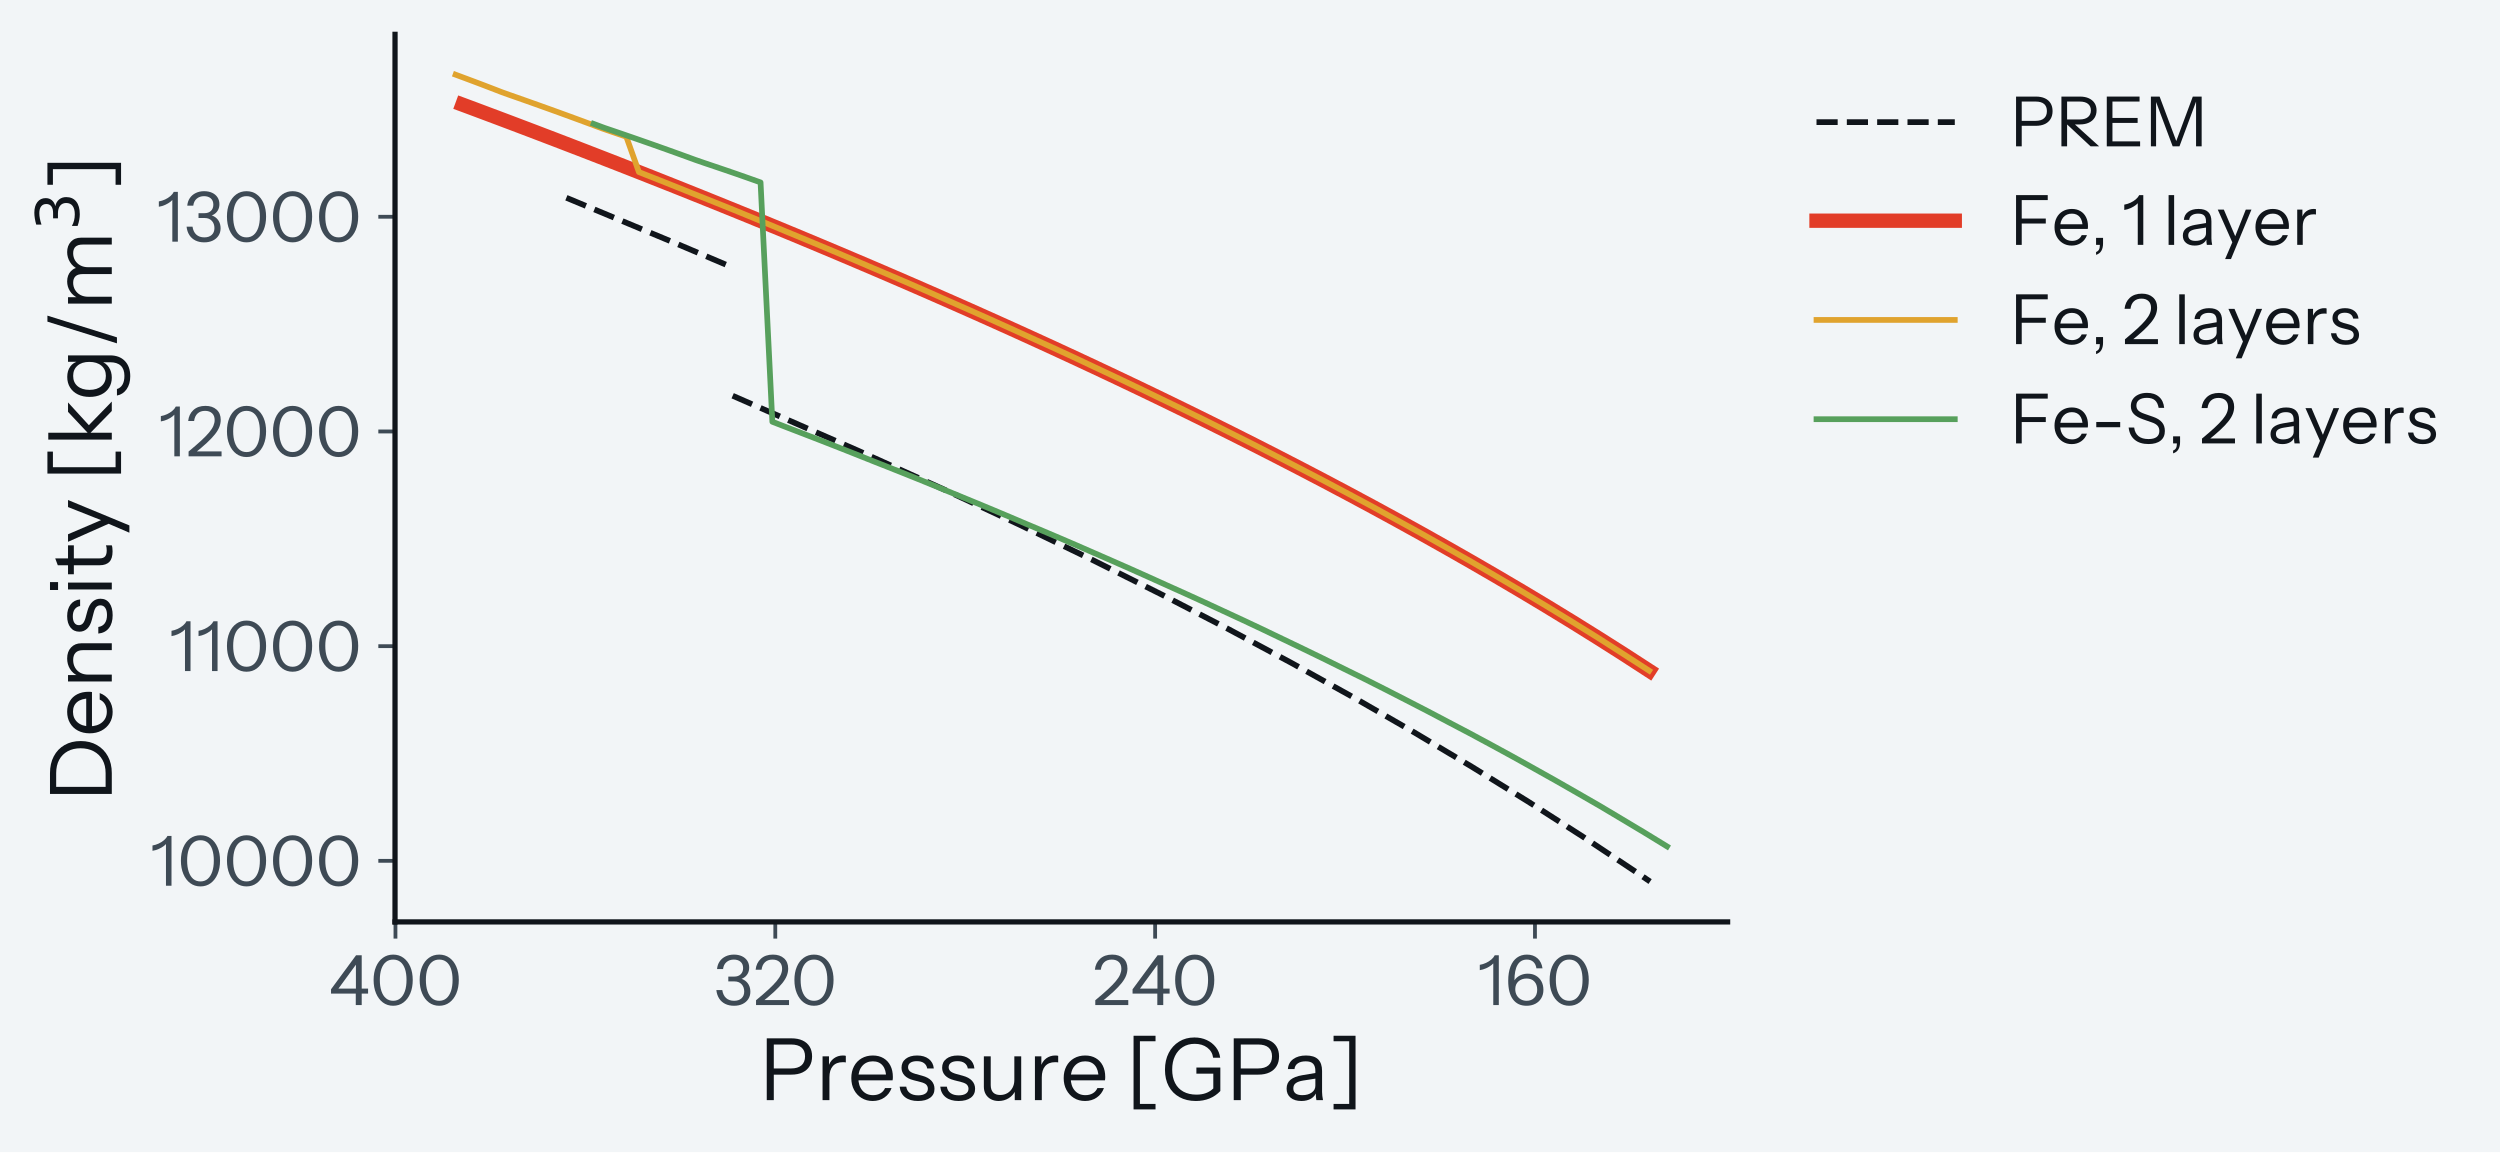
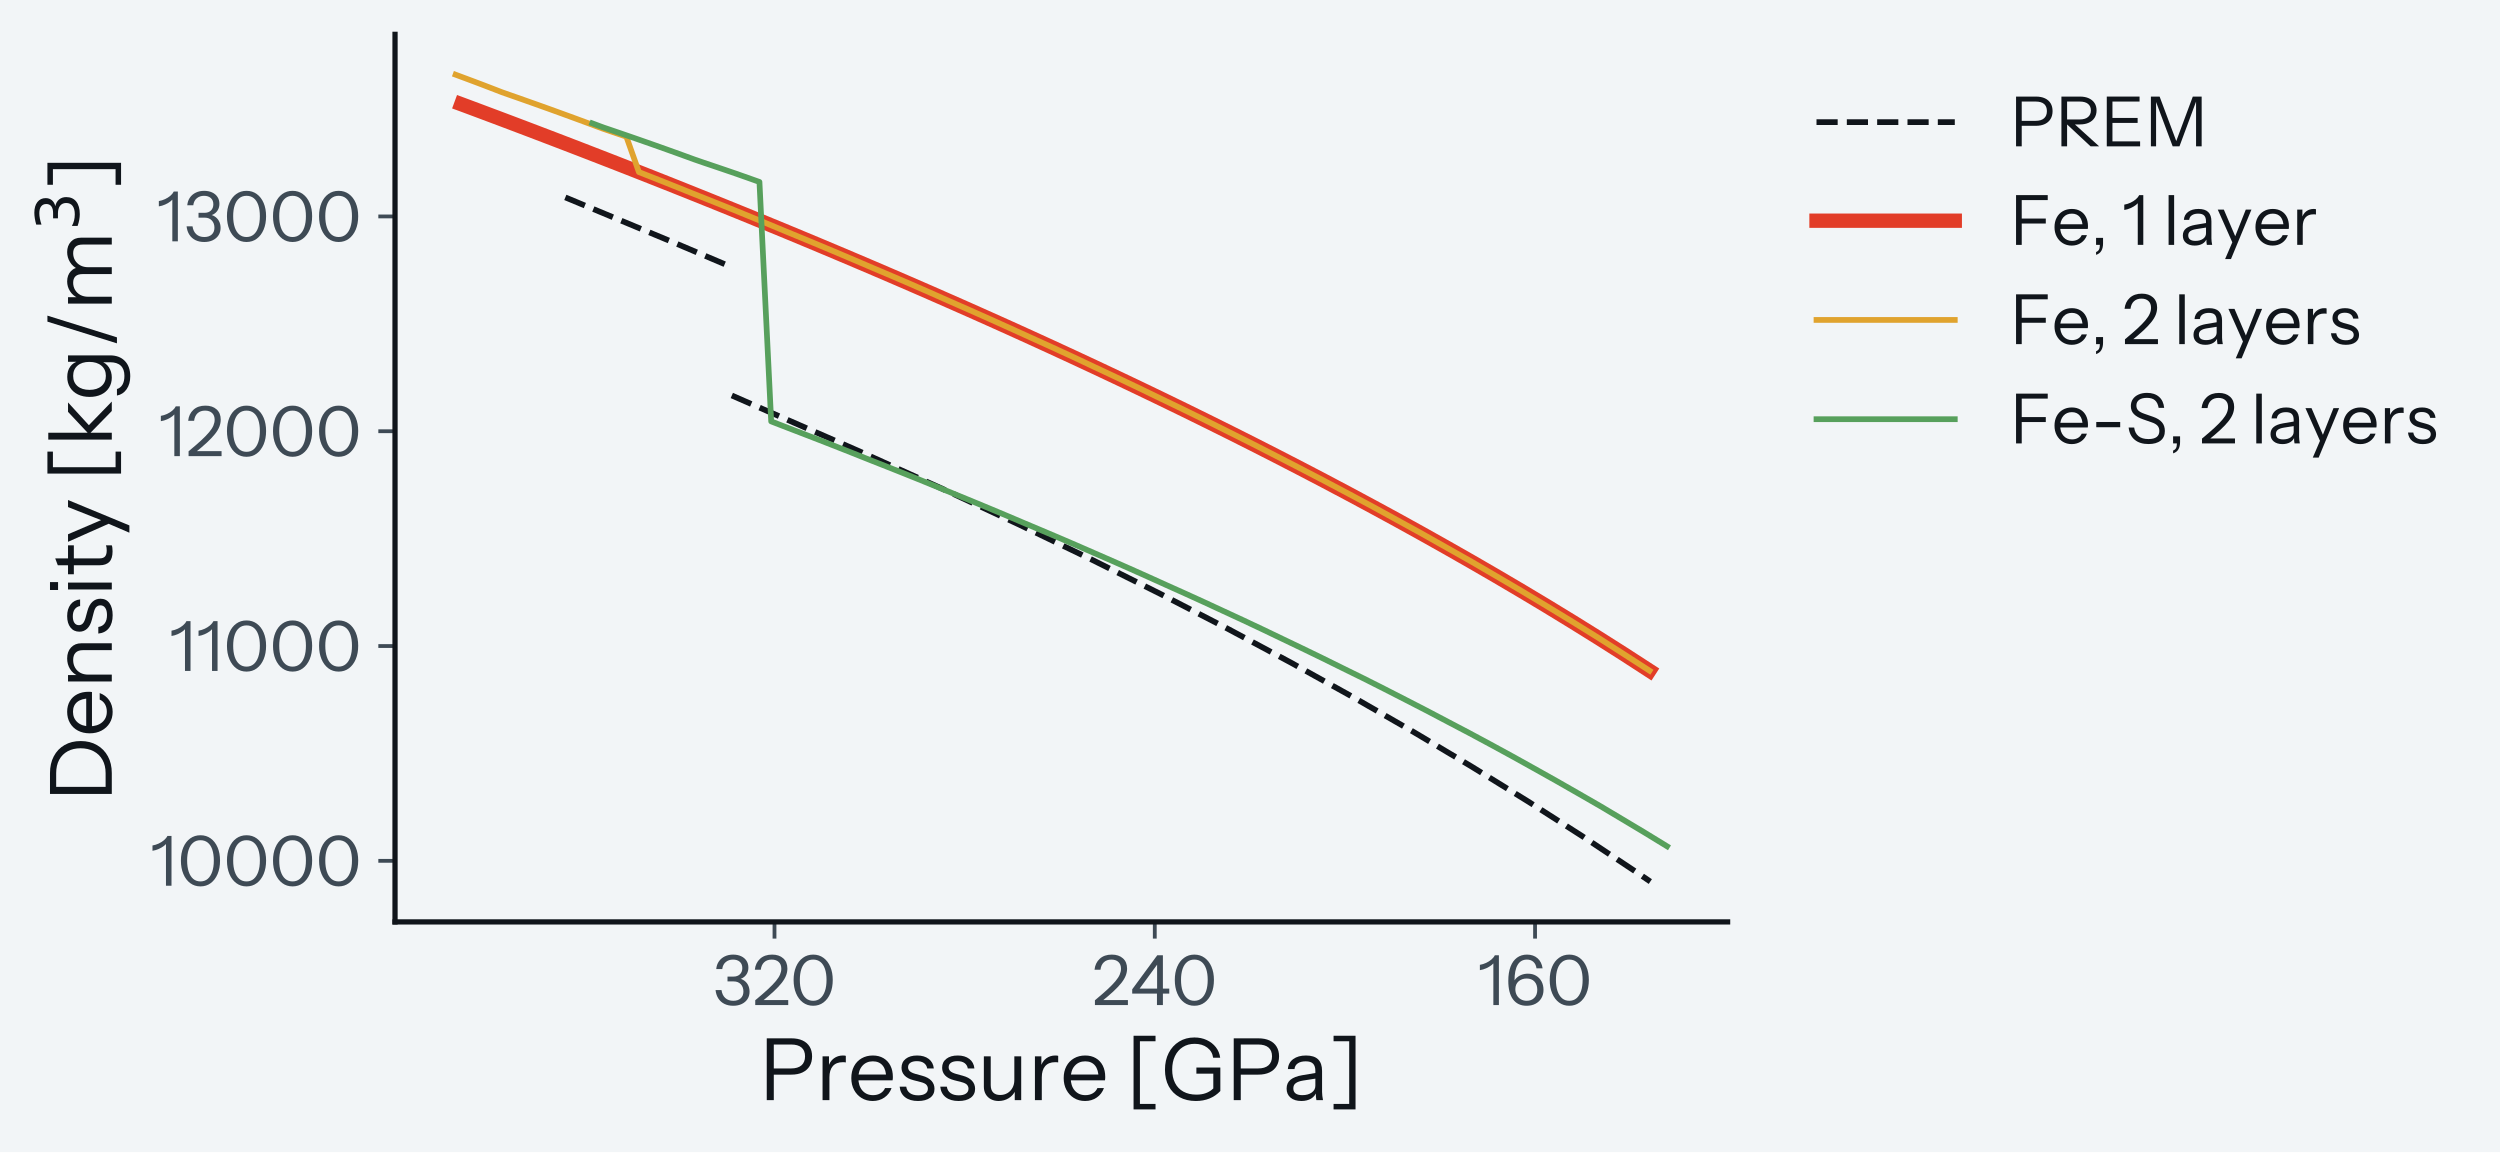
<svg xmlns="http://www.w3.org/2000/svg" xmlns:xlink="http://www.w3.org/1999/xlink" width="524.229pt" height="241.579pt" viewBox="0 0 524.229 241.579" version="1.1">
  <defs>
    <style type="text/css">*{stroke-linejoin: round; stroke-linecap: butt}</style>
  </defs>
  <g id="figure_1">
    <g id="patch_1">
      <path d="M 0 241.579  L 524.229 241.579  L 524.229 0  L 0 0  z " style="fill: #f2f5f7" />
    </g>
    <g id="axes_1">
      <g id="patch_2">
        <path d="M 82.833 193.316  L 362.265 193.316  L 362.265 7.2  L 82.833 7.2  z " style="fill: #f2f5f7" />
      </g>
      <g id="matplotlib.axis_1">
        <g id="xtick_1">
          <g id="line2d_1">
            <defs>
              <path id="m2a301ba8c9" d="M 0 0  L 0 3.5  " style="stroke: #3e4a55; stroke-width: 0.8" />
            </defs>
            <g>
-               <use xlink:href="#m2a301ba8c9" x="321.87" y="193.316" style="fill: #3e4a55; stroke: #3e4a55; stroke-width: 0.8" />
+               <use xlink:href="#m2a301ba8c9" x="321.888" y="193.316" style="fill: #3e4a55; stroke: #3e4a55; stroke-width: 0.8" />
            </g>
          </g>
          <g id="text_1">
-             <g style="fill: #3e4a55" transform="translate(309.8644 210.7564) scale(0.145 -0.145)">
+             <g style="fill: #3e4a55" transform="translate(309.8828 210.7564) scale(0.145 -0.145)">
              <defs>
                <path id="InstrumentSans-Regular-31" d="M 1440 0  L 1440 4083  L 1574 4051  Q 1498 3878 1280 3705  Q 1062 3533 777 3405  Q 493 3277 192 3232  L 192 3725  Q 493 3776 768 3904  Q 1043 4032 1257 4214  Q 1472 4397 1574 4608  L 1952 4608  L 1952 0  L 1440 0  z " transform="scale(0.015625)" />
                <path id="InstrumentSans-Regular-36" d="M 2010 -64  Q 1197 -64 758 528  Q 320 1120 320 2240  Q 320 3014 528 3558  Q 736 4102 1126 4387  Q 1517 4672 2054 4672  Q 2643 4672 3027 4333  Q 3411 3994 3494 3398  L 2931 3398  Q 2874 3795 2640 4003  Q 2406 4211 2048 4211  Q 1478 4211 1187 3724  Q 896 3238 896 2266  L 896 1850  L 749 1907  Q 806 2208 1004 2432  Q 1203 2656 1497 2781  Q 1792 2906 2131 2906  Q 2566 2906 2889 2717  Q 3213 2528 3395 2192  Q 3578 1856 3578 1408  Q 3578 966 3379 633  Q 3181 301 2829 118  Q 2477 -64 2010 -64  z M 2029 397  Q 2464 397 2733 672  Q 3002 947 3002 1414  Q 3002 1901 2742 2179  Q 2483 2458 2016 2458  Q 1568 2458 1270 2195  Q 973 1933 973 1472  Q 973 1152 1110 909  Q 1248 666 1488 531  Q 1728 397 2029 397  z " transform="scale(0.015625)" />
                <path id="InstrumentSans-Regular-30" d="M 2131 -64  Q 1587 -64 1180 240  Q 774 544 547 1085  Q 320 1626 320 2323  Q 320 3021 544 3549  Q 768 4077 1177 4374  Q 1587 4672 2131 4672  Q 2675 4672 3081 4374  Q 3488 4077 3715 3549  Q 3942 3021 3942 2323  Q 3942 1619 3715 1081  Q 3488 544 3081 240  Q 2675 -64 2131 -64  z M 2131 397  Q 2522 397 2797 630  Q 3072 864 3219 1296  Q 3366 1728 3366 2330  Q 3366 2925 3222 3347  Q 3078 3770 2803 3990  Q 2528 4211 2131 4211  Q 1734 4211 1459 3987  Q 1184 3763 1040 3344  Q 896 2925 896 2330  Q 896 1728 1043 1293  Q 1190 858 1465 627  Q 1741 397 2131 397  z " transform="scale(0.015625)" />
              </defs>
              <use xlink:href="#InstrumentSans-Regular-31" />
              <use xlink:href="#InstrumentSans-Regular-36" transform="translate(39.09999 0)" />
              <use xlink:href="#InstrumentSans-Regular-30" transform="translate(98.99998 0)" />
            </g>
          </g>
        </g>
        <g id="xtick_2">
          <g id="line2d_2">
            <g>
-               <use xlink:href="#m2a301ba8c9" x="242.221" y="193.316" style="fill: #3e4a55; stroke: #3e4a55; stroke-width: 0.8" />
+               <use xlink:href="#m2a301ba8c9" x="242.147" y="193.316" style="fill: #3e4a55; stroke: #3e4a55; stroke-width: 0.8" />
            </g>
          </g>
          <g id="text_2">
-             <g style="fill: #3e4a55" transform="translate(229.0919 210.7564) scale(0.145 -0.145)">
+             <g style="fill: #3e4a55" transform="translate(229.0174 210.7564) scale(0.145 -0.145)">
              <defs>
                <path id="InstrumentSans-Regular-32" d="M 256 0  L 256 448  Q 947 1018 1411 1446  Q 1875 1875 2153 2208  Q 2432 2541 2550 2819  Q 2669 3098 2669 3366  Q 2669 3763 2432 3987  Q 2195 4211 1779 4211  Q 1350 4211 1088 3968  Q 826 3725 768 3270  L 218 3270  Q 282 3898 701 4285  Q 1120 4672 1818 4672  Q 2464 4672 2848 4326  Q 3232 3981 3232 3379  Q 3232 3053 3107 2726  Q 2982 2400 2697 2041  Q 2413 1683 1949 1251  Q 1485 819 800 275  L 678 461  L 3309 461  L 3309 0  L 256 0  z " transform="scale(0.015625)" />
                <path id="InstrumentSans-Regular-34" d="M 2509 0  L 2509 1216  L 2522 1344  L 2522 3974  L 2694 3974  L 749 1312  L 576 1523  L 3648 1523  L 3648 1062  L 218 1062  L 218 1459  L 2534 4608  L 3059 4608  L 3059 0  L 2509 0  z " transform="scale(0.015625)" />
              </defs>
              <use xlink:href="#InstrumentSans-Regular-32" />
              <use xlink:href="#InstrumentSans-Regular-34" transform="translate(54.49999 0)" />
              <use xlink:href="#InstrumentSans-Regular-30" transform="translate(114.5 0)" />
            </g>
          </g>
        </g>
        <g id="xtick_3">
          <g id="line2d_3">
            <g>
-               <use xlink:href="#m2a301ba8c9" x="162.572" y="193.316" style="fill: #3e4a55; stroke: #3e4a55; stroke-width: 0.8" />
+               <use xlink:href="#m2a301ba8c9" x="162.405" y="193.316" style="fill: #3e4a55; stroke: #3e4a55; stroke-width: 0.8" />
            </g>
          </g>
          <g id="text_3">
-             <g style="fill: #3e4a55" transform="translate(149.6312 210.7564) scale(0.145 -0.145)">
+             <g style="fill: #3e4a55" transform="translate(149.4639 210.7564) scale(0.145 -0.145)">
              <defs>
                <path id="InstrumentSans-Regular-33" d="M 1894 -64  Q 1434 -64 1085 105  Q 736 275 521 601  Q 307 928 256 1389  L 806 1389  Q 877 909 1158 653  Q 1440 397 1901 397  Q 2336 397 2585 627  Q 2835 858 2835 1254  Q 2835 1670 2592 1929  Q 2349 2189 1939 2189  L 1363 2189  L 1363 2637  L 1920 2637  Q 2291 2637 2512 2851  Q 2733 3066 2733 3424  Q 2733 3802 2499 4006  Q 2266 4211 1869 4211  Q 1478 4211 1203 3984  Q 928 3757 877 3334  L 320 3334  Q 358 3744 563 4041  Q 768 4339 1110 4505  Q 1453 4672 1882 4672  Q 2298 4672 2618 4525  Q 2938 4378 3117 4106  Q 3296 3834 3296 3469  Q 3296 3142 3149 2892  Q 3002 2643 2749 2502  Q 2496 2362 2170 2362  L 2131 2496  Q 2522 2496 2806 2333  Q 3091 2170 3248 1888  Q 3405 1606 3405 1235  Q 3405 851 3213 556  Q 3021 262 2681 99  Q 2342 -64 1894 -64  z " transform="scale(0.015625)" />
              </defs>
              <use xlink:href="#InstrumentSans-Regular-33" />
              <use xlink:href="#InstrumentSans-Regular-32" transform="translate(57.39999 0)" />
              <use xlink:href="#InstrumentSans-Regular-30" transform="translate(111.9 0)" />
            </g>
          </g>
        </g>
-         <g id="xtick_4">
-           <g id="line2d_4">
-             <g>
-               <use xlink:href="#m2a301ba8c9" x="82.924" y="193.316" style="fill: #3e4a55; stroke: #3e4a55; stroke-width: 0.8" />
-             </g>
-           </g>
-           <g id="text_4">
-             <g style="fill: #3e4a55" transform="translate(68.91756 210.7564) scale(0.145 -0.145)">
-               <use xlink:href="#InstrumentSans-Regular-34" />
-               <use xlink:href="#InstrumentSans-Regular-30" transform="translate(59.99999 0)" />
-               <use xlink:href="#InstrumentSans-Regular-30" transform="translate(126.6 0)" />
-             </g>
-           </g>
-         </g>
-         <g id="text_5">
+         <g id="text_4">
          <g style="fill: #10151b" transform="translate(159.2354 230.6889) scale(0.18 -0.18)">
            <defs>
              <path id="InstrumentSans-Regular-50" d="M 550 0  L 550 4608  L 2381 4608  Q 2874 4608 3219 4448  Q 3565 4288 3747 3987  Q 3930 3686 3930 3264  Q 3930 2842 3747 2538  Q 3565 2234 3219 2067  Q 2874 1901 2381 1901  L 934 1901  L 934 2362  L 2362 2362  Q 2874 2362 3139 2595  Q 3405 2829 3405 3264  Q 3405 3699 3142 3923  Q 2880 4147 2362 4147  L 1075 4147  L 1075 0  L 550 0  z " transform="scale(0.015625)" />
              <path id="InstrumentSans-Regular-72" d="M 512 0  L 512 3264  L 992 3264  L 992 2432  L 1024 2432  L 1024 0  L 512 0  z M 1024 1702  L 941 2477  Q 1056 2893 1350 3110  Q 1645 3328 2029 3328  Q 2189 3328 2246 3302  L 2246 2810  Q 2214 2822 2156 2825  Q 2099 2829 2016 2829  Q 1530 2829 1277 2537  Q 1024 2246 1024 1702  z " transform="scale(0.015625)" />
              <path id="InstrumentSans-Regular-65" d="M 1850 -64  Q 1382 -64 1024 157  Q 666 378 461 762  Q 256 1146 256 1645  Q 256 2144 457 2525  Q 659 2906 1024 3117  Q 1389 3328 1862 3328  Q 2317 3328 2653 3129  Q 2989 2931 3171 2572  Q 3354 2214 3354 1728  Q 3354 1664 3350 1606  Q 3347 1549 3334 1478  L 640 1478  L 640 1907  L 3021 1907  L 2854 1670  Q 2854 2259 2595 2576  Q 2336 2893 1862 2893  Q 1376 2893 1078 2557  Q 781 2221 781 1651  Q 781 1069 1078 720  Q 1376 371 1875 371  Q 2189 371 2425 508  Q 2662 646 2771 902  L 3258 902  Q 3098 454 2723 195  Q 2349 -64 1850 -64  z " transform="scale(0.015625)" />
              <path id="InstrumentSans-Regular-73" d="M 1619 -64  Q 1018 -64 659 214  Q 301 493 250 1005  L 742 1005  Q 787 691 1017 524  Q 1248 358 1632 358  Q 1971 358 2163 486  Q 2355 614 2355 851  Q 2355 1018 2246 1142  Q 2138 1267 1811 1350  L 1286 1485  Q 838 1600 614 1840  Q 390 2080 390 2413  Q 390 2835 704 3081  Q 1018 3328 1555 3328  Q 2086 3328 2419 3072  Q 2752 2816 2797 2362  L 2304 2362  Q 2259 2624 2060 2765  Q 1862 2906 1536 2906  Q 1222 2906 1049 2787  Q 877 2669 877 2451  Q 877 2285 1001 2163  Q 1126 2042 1421 1958  L 1933 1818  Q 2387 1696 2617 1446  Q 2848 1197 2848 845  Q 2848 416 2521 176  Q 2195 -64 1619 -64  z " transform="scale(0.015625)" />
              <path id="InstrumentSans-Regular-75" d="M 1574 -64  Q 1254 -64 1004 67  Q 755 198 614 438  Q 474 678 474 992  L 474 3264  L 986 3264  L 986 1126  Q 986 755 1168 569  Q 1350 384 1690 384  Q 1997 384 2233 525  Q 2470 666 2608 918  Q 2746 1171 2746 1498  L 2829 723  Q 2669 358 2329 147  Q 1990 -64 1574 -64  z M 2778 0  L 2778 768  L 2746 768  L 2746 3264  L 3258 3264  L 3258 0  L 2778 0  z " transform="scale(0.015625)" />
              <path id="InstrumentSans-Regular-20" transform="scale(0.015625)" />
              <path id="InstrumentSans-Regular-5b" d="M 576 -691  L 576 4800  L 2214 4800  L 2214 4390  L 1050 4390  L 1050 -282  L 2214 -282  L 2214 -691  L 576 -691  z " transform="scale(0.015625)" />
              <path id="InstrumentSans-Regular-47" d="M 2624 -64  Q 1920 -64 1401 224  Q 883 512 601 1033  Q 320 1555 320 2266  Q 320 2976 598 3517  Q 877 4058 1373 4365  Q 1869 4672 2515 4672  Q 3021 4672 3433 4480  Q 3846 4288 4112 3949  Q 4378 3610 4435 3162  L 3910 3162  Q 3846 3635 3472 3916  Q 3098 4198 2534 4198  Q 2029 4198 1651 3958  Q 1274 3718 1066 3289  Q 858 2861 858 2278  Q 858 1696 1072 1277  Q 1286 858 1692 634  Q 2099 410 2669 410  Q 3059 410 3366 522  Q 3674 634 3923 870  L 4448 678  Q 4096 307 3638 121  Q 3181 -64 2624 -64  z M 3923 678  L 3923 2170  L 4122 1971  L 2662 1971  L 2662 2432  L 4448 2432  L 4448 678  L 3923 678  z " transform="scale(0.015625)" />
              <path id="InstrumentSans-Regular-61" d="M 2515 0  Q 2490 109 2480 249  Q 2470 390 2470 608  L 2438 608  L 2438 2170  Q 2438 2541 2268 2717  Q 2099 2893 1722 2893  Q 1350 2893 1129 2742  Q 909 2592 883 2317  L 390 2317  Q 422 2790 787 3059  Q 1152 3328 1741 3328  Q 2349 3328 2643 3040  Q 2938 2752 2938 2176  L 2938 608  Q 2938 467 2957 316  Q 2976 166 3008 0  L 2515 0  z M 1395 -64  Q 890 -64 592 182  Q 294 429 294 858  Q 294 1286 588 1523  Q 883 1760 1446 1856  L 2586 2048  L 2586 1626  L 1523 1459  Q 1165 1402 979 1267  Q 794 1133 794 877  Q 794 627 963 499  Q 1133 371 1466 371  Q 1894 371 2166 566  Q 2438 762 2438 1075  L 2522 621  Q 2419 294 2121 115  Q 1824 -64 1395 -64  z " transform="scale(0.015625)" />
              <path id="InstrumentSans-Regular-5d" d="M 2022 4800  L 2022 -691  L 384 -691  L 384 -282  L 1549 -282  L 1549 4390  L 384 4390  L 384 4800  L 2022 4800  z " transform="scale(0.015625)" />
            </defs>
            <use xlink:href="#InstrumentSans-Regular-50" />
            <use xlink:href="#InstrumentSans-Regular-72" transform="translate(65.59999 0)" />
            <use xlink:href="#InstrumentSans-Regular-65" transform="translate(103.1 0)" />
            <use xlink:href="#InstrumentSans-Regular-73" transform="translate(159.5 0)" />
            <use xlink:href="#InstrumentSans-Regular-73" transform="translate(206.8 0)" />
            <use xlink:href="#InstrumentSans-Regular-75" transform="translate(254.0999 0)" />
            <use xlink:href="#InstrumentSans-Regular-72" transform="translate(312.9999 0)" />
            <use xlink:href="#InstrumentSans-Regular-65" transform="translate(350.4999 0)" />
            <use xlink:href="#InstrumentSans-Regular-20" transform="translate(406.8999 0)" />
            <use xlink:href="#InstrumentSans-Regular-5b" transform="translate(426.8999 0)" />
            <use xlink:href="#InstrumentSans-Regular-47" transform="translate(467.4999 0)" />
            <use xlink:href="#InstrumentSans-Regular-50" transform="translate(543.9999 0)" />
            <use xlink:href="#InstrumentSans-Regular-61" transform="translate(609.5999 0)" />
            <use xlink:href="#InstrumentSans-Regular-5d" transform="translate(662.8999 0)" />
          </g>
        </g>
      </g>
      <g id="matplotlib.axis_2">
        <g id="ytick_1">
-           <g id="line2d_5">
+           <g id="line2d_4">
            <defs>
              <path id="me776a80f98" d="M 0 0  L -3.5 0  " style="stroke: #3e4a55; stroke-width: 0.8" />
            </defs>
            <g>
-               <use xlink:href="#me776a80f98" x="82.833" y="180.51" style="fill: #3e4a55; stroke: #3e4a55; stroke-width: 0.8" />
-             </g>
-           </g>
-           <g id="text_6">
-             <g style="fill: #3e4a55" transform="translate(31.54 185.7295) scale(0.145 -0.145)">
+               <use xlink:href="#me776a80f98" x="82.833" y="180.507" style="fill: #3e4a55; stroke: #3e4a55; stroke-width: 0.8" />
+             </g>
+           </g>
+           <g id="text_5">
+             <g style="fill: #3e4a55" transform="translate(31.54 185.7272) scale(0.145 -0.145)">
              <use xlink:href="#InstrumentSans-Regular-31" />
              <use xlink:href="#InstrumentSans-Regular-30" transform="translate(39.09999 0)" />
              <use xlink:href="#InstrumentSans-Regular-30" transform="translate(105.7 0)" />
              <use xlink:href="#InstrumentSans-Regular-30" transform="translate(172.3 0)" />
              <use xlink:href="#InstrumentSans-Regular-30" transform="translate(238.9 0)" />
            </g>
          </g>
        </g>
        <g id="ytick_2">
-           <g id="line2d_6">
-             <g>
-               <use xlink:href="#me776a80f98" x="82.833" y="135.492" style="fill: #3e4a55; stroke: #3e4a55; stroke-width: 0.8" />
-             </g>
-           </g>
-           <g id="text_7">
-             <g style="fill: #3e4a55" transform="translate(35.5275 140.7116) scale(0.145 -0.145)">
+           <g id="line2d_5">
+             <g>
+               <use xlink:href="#me776a80f98" x="82.833" y="135.465" style="fill: #3e4a55; stroke: #3e4a55; stroke-width: 0.8" />
+             </g>
+           </g>
+           <g id="text_6">
+             <g style="fill: #3e4a55" transform="translate(35.5275 140.6848) scale(0.145 -0.145)">
              <use xlink:href="#InstrumentSans-Regular-31" />
              <use xlink:href="#InstrumentSans-Regular-31" transform="translate(39.09999 0)" />
              <use xlink:href="#InstrumentSans-Regular-30" transform="translate(78.19998 0)" />
              <use xlink:href="#InstrumentSans-Regular-30" transform="translate(144.8 0)" />
              <use xlink:href="#InstrumentSans-Regular-30" transform="translate(211.4 0)" />
            </g>
          </g>
        </g>
        <g id="ytick_3">
-           <g id="line2d_7">
-             <g>
-               <use xlink:href="#me776a80f98" x="82.833" y="90.474" style="fill: #3e4a55; stroke: #3e4a55; stroke-width: 0.8" />
-             </g>
-           </g>
-           <g id="text_8">
-             <g style="fill: #3e4a55" transform="translate(33.29359 95.69359) scale(0.145 -0.145)">
+           <g id="line2d_6">
+             <g>
+               <use xlink:href="#me776a80f98" x="82.833" y="90.422" style="fill: #3e4a55; stroke: #3e4a55; stroke-width: 0.8" />
+             </g>
+           </g>
+           <g id="text_7">
+             <g style="fill: #3e4a55" transform="translate(33.29359 95.64242) scale(0.145 -0.145)">
              <use xlink:href="#InstrumentSans-Regular-31" />
              <use xlink:href="#InstrumentSans-Regular-32" transform="translate(39.09999 0)" />
              <use xlink:href="#InstrumentSans-Regular-30" transform="translate(93.59998 0)" />
              <use xlink:href="#InstrumentSans-Regular-30" transform="translate(160.2 0)" />
              <use xlink:href="#InstrumentSans-Regular-30" transform="translate(226.8 0)" />
            </g>
          </g>
        </g>
        <g id="ytick_4">
-           <g id="line2d_8">
-             <g>
-               <use xlink:href="#me776a80f98" x="82.833" y="45.456" style="fill: #3e4a55; stroke: #3e4a55; stroke-width: 0.8" />
-             </g>
-           </g>
-           <g id="text_9">
-             <g style="fill: #3e4a55" transform="translate(32.87219 50.67563) scale(0.145 -0.145)">
+           <g id="line2d_7">
+             <g>
+               <use xlink:href="#me776a80f98" x="82.833" y="45.38" style="fill: #3e4a55; stroke: #3e4a55; stroke-width: 0.8" />
+             </g>
+           </g>
+           <g id="text_8">
+             <g style="fill: #3e4a55" transform="translate(32.87219 50.60005) scale(0.145 -0.145)">
              <use xlink:href="#InstrumentSans-Regular-31" />
              <use xlink:href="#InstrumentSans-Regular-33" transform="translate(39.09999 0)" />
              <use xlink:href="#InstrumentSans-Regular-30" transform="translate(96.49998 0)" />
              <use xlink:href="#InstrumentSans-Regular-30" transform="translate(163.1 0)" />
              <use xlink:href="#InstrumentSans-Regular-30" transform="translate(229.7 0)" />
            </g>
          </g>
        </g>
-         <g id="text_10">
+         <g id="text_9">
          <g style="fill: #10151b" transform="translate(23.58 168.0282) rotate(-90) scale(0.18 -0.18)">
            <defs>
              <path id="InstrumentSans-Regular-44" d="M 864 0  L 864 461  L 2099 461  Q 2675 461 3091 694  Q 3507 928 3731 1350  Q 3955 1773 3955 2330  Q 3955 2880 3731 3289  Q 3507 3699 3094 3923  Q 2682 4147 2099 4147  L 864 4147  L 864 4608  L 2099 4608  Q 2822 4608 3360 4323  Q 3898 4038 4195 3523  Q 4493 3008 4493 2317  Q 4493 1626 4192 1104  Q 3891 582 3356 291  Q 2822 0 2106 0  L 864 0  z M 550 0  L 550 4608  L 1075 4608  L 1075 0  L 550 0  z " transform="scale(0.015625)" />
              <path id="InstrumentSans-Regular-6e" d="M 512 0  L 512 3264  L 992 3264  L 992 2496  L 1024 2496  L 1024 0  L 512 0  z M 2848 0  L 2848 2138  Q 2848 2509 2662 2694  Q 2477 2880 2112 2880  Q 1792 2880 1545 2739  Q 1299 2598 1161 2348  Q 1024 2099 1024 1766  L 941 2541  Q 1107 2906 1449 3117  Q 1792 3328 2227 3328  Q 2739 3328 3049 3037  Q 3360 2746 3360 2272  L 3360 0  L 2848 0  z " transform="scale(0.015625)" />
              <path id="InstrumentSans-Regular-69" d="M 512 0  L 512 3264  L 1024 3264  L 1024 0  L 512 0  z M 472 4006  L 472 4608  L 1061 4608  L 1061 4006  L 472 4006  z " transform="scale(0.015625)" />
              <path id="InstrumentSans-Regular-74" d="M 1818 -58  Q 1274 -58 1027 188  Q 781 435 781 902  L 781 4026  L 1293 4218  L 1293 909  Q 1293 634 1433 506  Q 1574 378 1894 378  Q 2022 378 2115 394  Q 2208 410 2266 435  L 2266 0  Q 2202 -26 2083 -42  Q 1965 -58 1818 -58  z M 109 2829  L 109 3264  L 2266 3264  L 2266 2829  L 109 2829  z " transform="scale(0.015625)" />
              <path id="InstrumentSans-Regular-79" d="M 794 -1312  L 1523 384  L 1638 563  L 2707 3264  L 3232 3264  L 1338 -1312  L 794 -1312  z M 1581 -32  L 115 3264  L 678 3264  L 1939 314  L 1581 -32  z " transform="scale(0.015625)" />
              <path id="InstrumentSans-Regular-6b" d="M 512 0  L 512 4736  L 1024 4736  L 1024 0  L 512 0  z M 2643 0  L 909 1696  L 2579 3264  L 3283 3264  L 1408 1549  L 1440 1850  L 3347 0  L 2643 0  z " transform="scale(0.015625)" />
              <path id="InstrumentSans-Regular-67" d="M 1811 -1376  Q 1229 -1376 841 -1104  Q 454 -832 371 -384  L 858 -384  Q 928 -640 1174 -790  Q 1421 -941 1843 -941  Q 2342 -941 2598 -669  Q 2854 -397 2854 128  L 2854 826  L 2918 813  Q 2810 442 2483 221  Q 2157 0 1709 0  Q 1280 0 953 208  Q 627 416 448 787  Q 269 1158 269 1651  Q 269 2150 454 2528  Q 640 2906 976 3114  Q 1312 3322 1760 3322  Q 2221 3322 2531 3098  Q 2842 2874 2944 2458  L 2886 2451  L 2886 3264  L 3366 3264  L 3366 128  Q 3366 -570 2950 -973  Q 2534 -1376 1811 -1376  z M 1837 442  Q 2317 442 2598 774  Q 2880 1107 2880 1677  Q 2880 2234 2598 2557  Q 2317 2880 1837 2880  Q 1350 2880 1072 2553  Q 794 2227 794 1658  Q 794 1101 1075 771  Q 1357 442 1837 442  z " transform="scale(0.015625)" />
              <path id="InstrumentSans-Regular-2f" d="M 384 -384  L 2003 4800  L 2451 4800  L 832 -384  L 384 -384  z " transform="scale(0.015625)" />
              <path id="InstrumentSans-Regular-6d" d="M 512 0  L 512 3264  L 992 3264  L 992 2496  L 1024 2496  L 1024 0  L 512 0  z M 2714 0  L 2714 2163  Q 2714 2534 2547 2707  Q 2381 2880 2067 2880  Q 1773 2880 1536 2739  Q 1299 2598 1161 2348  Q 1024 2099 1024 1766  L 941 2541  Q 1107 2906 1440 3117  Q 1773 3328 2163 3328  Q 2637 3328 2931 3049  Q 3226 2771 3226 2298  L 3226 0  L 2714 0  z M 4915 0  L 4915 2163  Q 4915 2534 4748 2707  Q 4582 2880 4269 2880  Q 3974 2880 3737 2739  Q 3501 2598 3363 2348  Q 3226 2099 3226 1766  L 3098 2541  Q 3264 2906 3609 3117  Q 3955 3328 4352 3328  Q 4826 3328 5126 3049  Q 5427 2771 5427 2298  L 5427 0  L 4915 0  z " transform="scale(0.015625)" />
              <path id="DejaVuSans-33" d="M 2597 2516  Q 3050 2419 3304 2112  Q 3559 1806 3559 1356  Q 3559 666 3084 287  Q 2609 -91 1734 -91  Q 1441 -91 1130 -33  Q 819 25 488 141  L 488 750  Q 750 597 1062 519  Q 1375 441 1716 441  Q 2309 441 2620 675  Q 2931 909 2931 1356  Q 2931 1769 2642 2001  Q 2353 2234 1838 2234  L 1294 2234  L 1294 2753  L 1863 2753  Q 2328 2753 2575 2939  Q 2822 3125 2822 3475  Q 2822 3834 2567 4026  Q 2313 4219 1838 4219  Q 1578 4219 1281 4162  Q 984 4106 628 3988  L 628 4550  Q 988 4650 1302 4700  Q 1616 4750 1894 4750  Q 2613 4750 3031 4423  Q 3450 4097 3450 3541  Q 3450 3153 3228 2886  Q 3006 2619 2597 2516  z " transform="scale(0.015625)" />
            </defs>
            <use xlink:href="#InstrumentSans-Regular-44" transform="translate(0 0.765625)" />
            <use xlink:href="#InstrumentSans-Regular-65" transform="translate(75.19998 0.765625)" />
            <use xlink:href="#InstrumentSans-Regular-6e" transform="translate(131.6 0.765625)" />
            <use xlink:href="#InstrumentSans-Regular-73" transform="translate(191.5 0.765625)" />
            <use xlink:href="#InstrumentSans-Regular-69" transform="translate(238.8 0.765625)" />
            <use xlink:href="#InstrumentSans-Regular-74" transform="translate(262.7999 0.765625)" />
            <use xlink:href="#InstrumentSans-Regular-79" transform="translate(300.4999 0.765625)" />
            <use xlink:href="#InstrumentSans-Regular-20" transform="translate(352.7999 0.765625)" />
            <use xlink:href="#InstrumentSans-Regular-5b" transform="translate(372.7999 0.765625)" />
            <use xlink:href="#InstrumentSans-Regular-6b" transform="translate(413.3999 0.765625)" />
            <use xlink:href="#InstrumentSans-Regular-67" transform="translate(466.8999 0.765625)" />
            <use xlink:href="#InstrumentSans-Regular-2f" transform="translate(527.4999 0.765625)" />
            <use xlink:href="#InstrumentSans-Regular-6d" transform="translate(571.7999 0.765625)" />
            <use xlink:href="#DejaVuSans-33" transform="translate(664.9569 39.04688) scale(0.7)" />
            <use xlink:href="#InstrumentSans-Regular-5d" transform="translate(712.2274 0.765625)" />
          </g>
        </g>
      </g>
+       <g id="line2d_8">
+         <path d="M 118.544 41.394  L 119.384 41.739  L 142.01 51.165  L 153.456 56.027  L 153.456 56.027  " clip-path="url(#p41ad4bad2e)" style="fill: none; stroke-dasharray: 4.44,1.92; stroke-dashoffset: 0; stroke: #10151b; stroke-width: 1.2" />
+       </g>
      <g id="line2d_9">
-         <path d="M 118.763 41.472  L 119.602 41.817  L 142.208 51.24  L 153.634 56.097  L 153.634 56.097  " clip-path="url(#p41ad4bad2e)" style="fill: none; stroke-dasharray: 4.44,1.92; stroke-dashoffset: 0; stroke: #10151b; stroke-width: 1.2" />
+         <path d="M 153.456 82.93  L 179.812 94.463  L 197.7 102.537  L 213.789 110.041  L 228.904 117.334  L 243.34 124.545  L 257.231 131.731  L 270.658 138.926  L 283.661 146.145  L 296.267 153.397  L 308.498 160.689  L 320.372 168.025  L 331.897 175.407  L 343.082 182.834  L 346.059 184.857  L 346.059 184.857  " clip-path="url(#p41ad4bad2e)" style="fill: none; stroke-dasharray: 4.44,1.92; stroke-dashoffset: 0; stroke: #10151b; stroke-width: 1.2" />
      </g>
      <g id="line2d_10">
-         <path d="M 153.634 82.986  L 179.967 94.516  L 197.839 102.588  L 213.915 110.09  L 229.014 117.381  L 243.438 124.591  L 257.32 131.777  L 270.732 138.969  L 283.72 146.185  L 296.318 153.437  L 308.542 160.73  L 320.402 168.064  L 331.915 175.443  L 343.086 182.867  L 346.012 184.857  L 346.012 184.857  " clip-path="url(#p41ad4bad2e)" style="fill: none; stroke-dasharray: 4.44,1.92; stroke-dashoffset: 0; stroke: #10151b; stroke-width: 1.2" />
+         <path d="M 96.727 21.847  L 96.776 21.865  L 96.923 21.92  L 97.168 22.011  L 97.51 22.138  L 97.951 22.302  L 98.489 22.503  L 99.124 22.74  L 99.857 23.014  L 100.687 23.324  L 101.614 23.672  L 102.637 24.056  L 103.756 24.475  L 104.972 24.932  L 106.283 25.426  L 107.689 25.957  L 109.19 26.525  L 110.785 27.13  L 112.474 27.773  L 114.257 28.453  L 116.132 29.169  L 118.1 29.923  L 120.16 30.715  L 122.311 31.544  L 124.552 32.413  L 126.883 33.317  L 129.304 34.26  L 131.813 35.241  L 134.409 36.262  L 137.093 37.321  L 139.862 38.417  L 142.717 39.553  L 145.657 40.729  L 148.68 41.943  L 151.785 43.197  L 154.973 44.49  L 158.241 45.824  L 161.589 47.198  L 165.016 48.611  L 168.52 50.066  L 172.101 51.562  L 175.758 53.1  L 179.489 54.678  L 183.293 56.297  L 187.169 57.961  L 191.116 59.666  L 195.132 61.415  L 199.216 63.208  L 203.368 65.043  L 207.585 66.924  L 211.866 68.848  L 216.211 70.82  L 220.616 72.835  L 225.081 74.898  L 229.605 77.007  L 234.186 79.166  L 238.822 81.371  L 243.512 83.626  L 248.254 85.93  L 253.047 88.287  L 257.889 90.692  L 262.777 93.15  L 267.711 95.663  L 272.689 98.23  L 277.708 100.849  L 282.767 103.529  L 287.865 106.265  L 292.998 109.058  L 298.166 111.914  L 303.365 114.832  L 308.595 117.812  L 313.853 120.858  L 319.136 123.97  L 324.443 127.152  L 329.771 130.406  L 335.119 133.734  L 340.483 137.137  L 345.862 140.621  " clip-path="url(#p41ad4bad2e)" style="fill: none; stroke: #e23d28; stroke-width: 3; stroke-linecap: square" />
      </g>
      <g id="line2d_11">
-         <path d="M 96.971 21.936  L 97.02 21.954  L 97.166 22.008  L 97.411 22.099  L 97.753 22.227  L 98.193 22.39  L 98.731 22.591  L 99.365 22.828  L 100.097 23.101  L 100.926 23.412  L 101.852 23.759  L 102.874 24.143  L 103.992 24.562  L 105.206 25.019  L 106.515 25.512  L 107.92 26.043  L 109.419 26.611  L 111.012 27.216  L 112.7 27.858  L 114.48 28.538  L 116.354 29.253  L 118.319 30.007  L 120.376 30.799  L 122.525 31.627  L 124.764 32.496  L 127.092 33.399  L 129.51 34.342  L 132.015 35.323  L 134.609 36.343  L 137.289 37.401  L 140.056 38.497  L 142.907 39.631  L 145.843 40.807  L 148.863 42.02  L 151.965 43.274  L 155.149 44.566  L 158.413 45.899  L 161.757 47.272  L 165.18 48.685  L 168.68 50.139  L 172.257 51.634  L 175.909 53.171  L 179.636 54.749  L 183.436 56.367  L 187.307 58.03  L 191.249 59.734  L 195.261 61.482  L 199.341 63.274  L 203.488 65.108  L 207.7 66.988  L 211.976 68.911  L 216.315 70.881  L 220.716 72.895  L 225.176 74.958  L 229.694 77.066  L 234.27 79.223  L 238.901 81.427  L 243.585 83.681  L 248.322 85.984  L 253.109 88.339  L 257.945 90.743  L 262.828 93.2  L 267.756 95.711  L 272.728 98.277  L 277.741 100.895  L 282.795 103.574  L 287.886 106.307  L 293.013 109.1  L 298.175 111.953  L 303.368 114.87  L 308.592 117.849  L 313.843 120.893  L 319.121 124.003  L 324.422 127.183  L 329.744 130.435  L 335.085 133.762  L 340.443 137.163  L 345.816 140.645  " clip-path="url(#p41ad4bad2e)" style="fill: none; stroke: #e23d28; stroke-width: 3; stroke-linecap: square" />
+         <path d="M 95.534 15.66  L 95.584 15.678  L 95.734 15.734  L 95.984 15.827  L 96.334 15.956  L 96.783 16.124  L 97.332 16.328  L 97.981 16.57  L 98.729 16.849  L 99.575 17.166  L 100.521 17.522  L 101.565 17.92  L 102.707 18.358  L 103.947 18.835  L 105.285 19.352  L 106.72 19.856  L 108.251 20.392  L 109.879 20.965  L 111.603 21.575  L 113.423 22.223  L 115.337 22.91  L 117.346 23.637  L 119.448 24.402  L 121.645 25.209  L 123.933 26.056  L 126.314 26.945  L 128.786 27.785  L 131.343 28.658  L 133.974 36.084  L 136.683 37.15  L 139.474 38.255  L 142.348 39.401  L 145.307 40.591  L 148.35 41.804  L 151.475 43.05  L 154.679 44.35  L 157.964 45.695  L 161.328 47.085  L 164.769 48.521  L 168.288 49.971  L 171.882 51.464  L 175.551 53.005  L 179.294 54.593  L 183.11 56.227  L 186.997 57.874  L 190.955 59.573  L 194.982 61.337  L 199.076 63.154  L 203.237 64.984  L 207.463 66.863  L 211.753 68.797  L 216.105 70.778  L 220.519 72.777  L 224.992 74.835  L 229.523 76.972  L 234.11 79.125  L 238.753 81.333  L 243.449 83.606  L 248.198 85.897  L 252.996 88.246  L 257.844 90.668  L 262.738 93.121  L 267.677 95.647  L 272.66 98.216  L 277.685 100.831  L 282.749 103.515  L 287.851 106.242  L 292.989 109.066  L 298.161 111.907  L 303.365 114.841  L 308.598 117.797  L 313.86 120.866  L 319.147 123.973  L 324.458 127.166  L 329.79 130.412  L 335.141 133.733  L 340.509 137.163  L 345.89 140.638  " clip-path="url(#p41ad4bad2e)" style="fill: none; stroke: #e0a32e; stroke-width: 1.2; stroke-linecap: square" />
      </g>
      <g id="line2d_12">
-         <path d="M 95.534 15.66  L 95.584 15.678  L 95.734 15.734  L 95.984 15.827  L 96.333 15.956  L 96.783 16.123  L 97.331 16.327  L 97.979 16.569  L 98.727 16.848  L 99.573 17.165  L 100.518 17.52  L 101.561 17.917  L 102.703 18.355  L 103.942 18.832  L 105.279 19.348  L 106.713 19.861  L 108.243 20.396  L 109.87 20.969  L 111.593 21.579  L 113.411 22.227  L 115.324 22.913  L 117.332 23.638  L 119.433 24.404  L 121.628 25.209  L 123.915 26.056  L 126.294 26.944  L 128.767 27.792  L 131.331 28.668  L 133.976 36.083  L 136.694 37.154  L 139.489 38.26  L 142.365 39.408  L 145.326 40.598  L 148.369 41.813  L 151.494 43.06  L 154.699 44.359  L 157.983 45.705  L 161.347 47.095  L 164.788 48.531  L 168.306 49.982  L 171.899 51.476  L 175.568 53.016  L 179.31 54.605  L 183.124 56.24  L 187.01 57.886  L 190.966 59.585  L 194.991 61.349  L 199.084 63.165  L 203.243 64.996  L 207.468 66.875  L 211.756 68.809  L 216.106 70.791  L 220.517 72.789  L 224.988 74.846  L 229.517 76.982  L 234.103 79.136  L 238.743 81.344  L 243.437 83.617  L 248.183 85.908  L 252.979 88.257  L 257.824 90.679  L 262.715 93.131  L 267.652 95.657  L 272.632 98.225  L 277.653 100.84  L 282.714 103.524  L 287.813 106.25  L 292.948 109.074  L 298.116 111.914  L 303.317 114.847  L 308.547 117.803  L 313.805 120.871  L 319.089 123.978  L 324.396 127.17  L 329.724 130.415  L 335.071 133.736  L 340.435 137.165  L 345.813 140.64  " clip-path="url(#p41ad4bad2e)" style="fill: none; stroke: #e0a32e; stroke-width: 1.2; stroke-linecap: square" />
-       </g>
-       <g id="line2d_13">
-         <path d="M 124.472 25.971  L 124.521 25.989  L 124.668 26.044  L 124.912 26.135  L 125.253 26.263  L 125.692 26.427  L 126.228 26.628  L 126.862 26.858  L 127.592 27.105  L 128.419 27.386  L 129.343 27.7  L 130.363 28.049  L 131.479 28.433  L 132.691 28.851  L 133.998 29.305  L 135.401 29.795  L 136.898 30.321  L 138.489 30.884  L 140.175 31.485  L 141.953 32.124  L 143.824 32.801  L 145.788 33.518  L 147.844 34.227  L 149.991 34.949  L 152.229 35.709  L 154.557 36.509  L 156.975 37.359  L 159.482 38.249  L 161.954 88.44  L 164.389 89.386  L 166.886 90.348  L 169.445 91.332  L 172.064 92.347  L 174.745 93.394  L 177.488 94.474  L 180.292 95.586  L 183.157 96.73  L 186.084 97.883  L 189.071 99.071  L 192.12 100.293  L 195.228 101.555  L 198.397 102.863  L 201.624 104.188  L 204.91 105.54  L 208.255 106.93  L 211.656 108.359  L 215.115 109.83  L 218.629 111.307  L 222.198 112.823  L 225.822 114.381  L 229.498 115.986  L 233.228 117.616  L 237.009 119.282  L 240.84 120.995  L 244.721 122.75  L 248.65 124.514  L 252.627 126.328  L 256.65 128.191  L 260.719 130.074  L 264.831 132.013  L 268.987 134.006  L 273.183 136.018  L 277.421 138.073  L 281.697 140.187  L 286.011 142.309  L 290.361 144.504  L 294.747 146.75  L 299.166 149.026  L 303.617 151.37  L 308.1 153.724  L 312.611 156.151  L 317.15 158.624  L 321.715 161.166  L 326.305 163.738  L 330.918 166.378  L 335.552 169.047  L 340.205 171.821  L 344.877 174.619  L 349.564 177.492  " clip-path="url(#p41ad4bad2e)" style="fill: none; stroke: #57a05c; stroke-width: 1.2; stroke-linecap: square" />
+         <path d="M 124.192 25.86  L 124.241 25.878  L 124.388 25.933  L 124.632 26.024  L 124.974 26.152  L 125.414 26.317  L 125.951 26.518  L 126.585 26.75  L 127.316 26.997  L 128.145 27.278  L 129.07 27.593  L 130.091 27.942  L 131.209 28.326  L 132.422 28.744  L 133.731 29.199  L 135.136 29.689  L 136.635 30.215  L 138.228 30.778  L 139.916 31.379  L 141.697 32.018  L 143.571 32.696  L 145.537 33.413  L 147.596 34.124  L 149.746 34.847  L 151.987 35.608  L 154.318 36.408  L 156.739 37.258  L 159.249 38.15  L 161.711 88.363  L 164.151 89.311  L 166.651 90.273  L 169.212 91.258  L 171.834 92.273  L 174.518 93.32  L 177.263 94.4  L 180.07 95.513  L 182.939 96.658  L 185.869 97.811  L 188.86 98.999  L 191.912 100.222  L 195.025 101.484  L 198.197 102.792  L 201.429 104.119  L 204.719 105.471  L 208.067 106.861  L 211.473 108.291  L 214.936 109.762  L 218.454 111.241  L 222.028 112.757  L 225.656 114.316  L 229.337 115.921  L 233.071 117.552  L 236.857 119.219  L 240.694 120.933  L 244.58 122.69  L 248.515 124.455  L 252.497 126.269  L 256.525 128.133  L 260.599 130.017  L 264.717 131.957  L 268.877 133.951  L 273.08 135.964  L 277.322 138.02  L 281.604 140.135  L 285.924 142.259  L 290.281 144.455  L 294.672 146.702  L 299.097 148.979  L 303.555 151.325  L 308.043 153.68  L 312.561 156.108  L 317.106 158.583  L 321.677 161.125  L 326.273 163.7  L 330.892 166.34  L 335.533 169.012  L 340.193 171.787  L 344.87 174.586  L 349.564 177.461  " clip-path="url(#p41ad4bad2e)" style="fill: none; stroke: #57a05c; stroke-width: 1.2; stroke-linecap: square" />
      </g>
      <g id="patch_3">
        <path d="M 82.833 193.316  L 82.833 7.2  " style="fill: none; stroke: #10151b; stroke-width: 1.1; stroke-linejoin: miter; stroke-linecap: square" />
      </g>
      <g id="patch_4">
        <path d="M 82.833 193.316  L 362.265 193.316  " style="fill: none; stroke: #10151b; stroke-width: 1.1; stroke-linejoin: miter; stroke-linecap: square" />
      </g>
      <g id="legend_1">
-         <g id="line2d_14">
+         <g id="line2d_13">
          <path d="M 380.904 25.615  L 395.404 25.615  L 409.904 25.615  " style="fill: none; stroke-dasharray: 4.44,1.92; stroke-dashoffset: 0; stroke: #10151b; stroke-width: 1.2" />
        </g>
-         <g id="text_11">
+         <g id="text_10">
          <g style="fill: #10151b" transform="translate(421.5036 30.69) scale(0.145 -0.145)">
            <defs>
              <path id="InstrumentSans-Regular-52" d="M 550 0  L 550 4608  L 2253 4608  Q 2746 4608 3091 4448  Q 3437 4288 3619 4003  Q 3802 3718 3802 3328  Q 3802 2938 3619 2646  Q 3437 2355 3091 2192  Q 2746 2029 2253 2029  L 934 2029  L 934 2490  L 2234 2490  Q 2746 2490 3011 2714  Q 3277 2938 3277 3328  Q 3277 3712 3014 3929  Q 2752 4147 2234 4147  L 1075 4147  L 1075 0  L 550 0  z M 3251 0  L 800 2285  L 1517 2285  L 4045 0  L 3251 0  z " transform="scale(0.015625)" />
              <path id="InstrumentSans-Regular-45" d="M 550 0  L 550 4608  L 1075 4608  L 1075 0  L 550 0  z M 819 0  L 819 461  L 3635 461  L 3635 0  L 819 0  z M 819 2170  L 819 2630  L 3405 2630  L 3405 2170  L 819 2170  z M 819 4147  L 819 4608  L 3584 4608  L 3584 4147  L 819 4147  z " transform="scale(0.015625)" />
              <path id="InstrumentSans-Regular-4d" d="M 550 0  L 550 4608  L 1357 4608  L 3021 166  L 2778 166  L 4429 4608  L 5248 4608  L 5248 0  L 4730 0  L 4730 4333  L 4800 4333  L 3194 0  L 2566 0  L 960 4294  L 1030 4294  L 1030 0  L 550 0  z " transform="scale(0.015625)" />
            </defs>
            <use xlink:href="#InstrumentSans-Regular-50" />
            <use xlink:href="#InstrumentSans-Regular-52" transform="translate(65.59999 0)" />
            <use xlink:href="#InstrumentSans-Regular-45" transform="translate(131.2 0)" />
            <use xlink:href="#InstrumentSans-Regular-4d" transform="translate(195 0)" />
          </g>
        </g>
-         <g id="line2d_15">
+         <g id="line2d_14">
          <path d="M 380.904 46.278  L 395.404 46.278  L 409.904 46.278  " style="fill: none; stroke: #e23d28; stroke-width: 3; stroke-linecap: square" />
        </g>
-         <g id="text_12">
+         <g id="text_11">
          <g style="fill: #10151b" transform="translate(421.5036 51.3525) scale(0.145 -0.145)">
            <defs>
              <path id="InstrumentSans-Regular-46" d="M 550 0  L 550 4608  L 1075 4608  L 1075 0  L 550 0  z M 819 1978  L 819 2438  L 3302 2438  L 3302 1978  L 819 1978  z M 819 4147  L 819 4608  L 3482 4608  L 3482 4147  L 819 4147  z " transform="scale(0.015625)" />
              <path id="InstrumentSans-Regular-2c" d="M 493 -922  L 493 -659  Q 678 -589 761 -438  Q 845 -288 845 19  L 1043 0  L 493 0  L 493 653  L 1139 653  L 1139 134  Q 1139 -275 985 -544  Q 832 -813 493 -922  z " transform="scale(0.015625)" />
              <path id="InstrumentSans-Regular-6c" d="M 512 0  L 512 4608  L 1024 4608  L 1024 0  L 512 0  z " transform="scale(0.015625)" />
            </defs>
            <use xlink:href="#InstrumentSans-Regular-46" />
            <use xlink:href="#InstrumentSans-Regular-65" transform="translate(60.2 0)" />
            <use xlink:href="#InstrumentSans-Regular-2c" transform="translate(116.6 0)" />
            <use xlink:href="#InstrumentSans-Regular-20" transform="translate(142.1 0)" />
            <use xlink:href="#InstrumentSans-Regular-31" transform="translate(162.1 0)" />
            <use xlink:href="#InstrumentSans-Regular-20" transform="translate(201.2 0)" />
            <use xlink:href="#InstrumentSans-Regular-6c" transform="translate(221.1999 0)" />
            <use xlink:href="#InstrumentSans-Regular-61" transform="translate(245.1999 0)" />
            <use xlink:href="#InstrumentSans-Regular-79" transform="translate(298.4999 0)" />
            <use xlink:href="#InstrumentSans-Regular-65" transform="translate(350.7999 0)" />
            <use xlink:href="#InstrumentSans-Regular-72" transform="translate(407.1999 0)" />
          </g>
        </g>
-         <g id="line2d_16">
+         <g id="line2d_15">
          <path d="M 380.904 67.085  L 395.404 67.085  L 409.904 67.085  " style="fill: none; stroke: #e0a32e; stroke-width: 1.2; stroke-linecap: square" />
        </g>
-         <g id="text_13">
+         <g id="text_12">
          <g style="fill: #10151b" transform="translate(421.5036 72.16) scale(0.145 -0.145)">
            <use xlink:href="#InstrumentSans-Regular-46" />
            <use xlink:href="#InstrumentSans-Regular-65" transform="translate(60.2 0)" />
            <use xlink:href="#InstrumentSans-Regular-2c" transform="translate(116.6 0)" />
            <use xlink:href="#InstrumentSans-Regular-20" transform="translate(142.1 0)" />
            <use xlink:href="#InstrumentSans-Regular-32" transform="translate(162.1 0)" />
            <use xlink:href="#InstrumentSans-Regular-20" transform="translate(216.5999 0)" />
            <use xlink:href="#InstrumentSans-Regular-6c" transform="translate(236.5999 0)" />
            <use xlink:href="#InstrumentSans-Regular-61" transform="translate(260.5999 0)" />
            <use xlink:href="#InstrumentSans-Regular-79" transform="translate(313.8999 0)" />
            <use xlink:href="#InstrumentSans-Regular-65" transform="translate(366.1999 0)" />
            <use xlink:href="#InstrumentSans-Regular-72" transform="translate(422.5999 0)" />
            <use xlink:href="#InstrumentSans-Regular-73" transform="translate(460.0999 0)" />
          </g>
        </g>
-         <g id="line2d_17">
+         <g id="line2d_16">
          <path d="M 380.904 87.906  L 395.404 87.906  L 409.904 87.906  " style="fill: none; stroke: #57a05c; stroke-width: 1.2; stroke-linecap: square" />
        </g>
-         <g id="text_14">
+         <g id="text_13">
          <g style="fill: #10151b" transform="translate(421.5036 92.98109) scale(0.145 -0.145)">
            <defs>
              <path id="InstrumentSans-Regular-2d" d="M 512 1498  L 512 1984  L 2726 1984  L 2726 1498  L 512 1498  z " transform="scale(0.015625)" />
              <path id="InstrumentSans-Regular-53" d="M 2112 -58  Q 1306 -58 829 339  Q 352 736 269 1472  L 781 1472  Q 851 941 1184 672  Q 1517 403 2106 403  Q 2605 403 2857 592  Q 3110 781 3110 1146  Q 3110 1459 2937 1644  Q 2765 1830 2400 1952  L 1626 2221  Q 1037 2426 755 2717  Q 474 3008 474 3456  Q 474 3827 659 4099  Q 845 4371 1184 4524  Q 1523 4678 1971 4678  Q 2662 4678 3078 4316  Q 3494 3955 3558 3290  L 3046 3290  Q 2963 3770 2704 3994  Q 2445 4218 1958 4218  Q 1498 4218 1242 4032  Q 986 3846 986 3507  Q 986 3219 1165 3046  Q 1344 2874 1722 2746  L 2547 2458  Q 3085 2272 3353 1955  Q 3622 1638 3622 1152  Q 3622 576 3228 259  Q 2835 -58 2112 -58  z " transform="scale(0.015625)" />
            </defs>
            <use xlink:href="#InstrumentSans-Regular-46" />
            <use xlink:href="#InstrumentSans-Regular-65" transform="translate(60.2 0)" />
            <use xlink:href="#InstrumentSans-Regular-2d" transform="translate(116.6 0)" />
            <use xlink:href="#InstrumentSans-Regular-53" transform="translate(167.2 0)" />
            <use xlink:href="#InstrumentSans-Regular-2c" transform="translate(228 0)" />
            <use xlink:href="#InstrumentSans-Regular-20" transform="translate(253.5 0)" />
            <use xlink:href="#InstrumentSans-Regular-32" transform="translate(273.4999 0)" />
            <use xlink:href="#InstrumentSans-Regular-20" transform="translate(327.9999 0)" />
            <use xlink:href="#InstrumentSans-Regular-6c" transform="translate(347.9999 0)" />
            <use xlink:href="#InstrumentSans-Regular-61" transform="translate(371.9999 0)" />
            <use xlink:href="#InstrumentSans-Regular-79" transform="translate(425.2999 0)" />
            <use xlink:href="#InstrumentSans-Regular-65" transform="translate(477.5999 0)" />
            <use xlink:href="#InstrumentSans-Regular-72" transform="translate(533.9999 0)" />
            <use xlink:href="#InstrumentSans-Regular-73" transform="translate(571.4998 0)" />
          </g>
        </g>
      </g>
    </g>
  </g>
  <defs>
    <clipPath id="p41ad4bad2e">
      <rect x="82.833" y="7.2" width="279.432" height="186.116" />
    </clipPath>
  </defs>
</svg>
